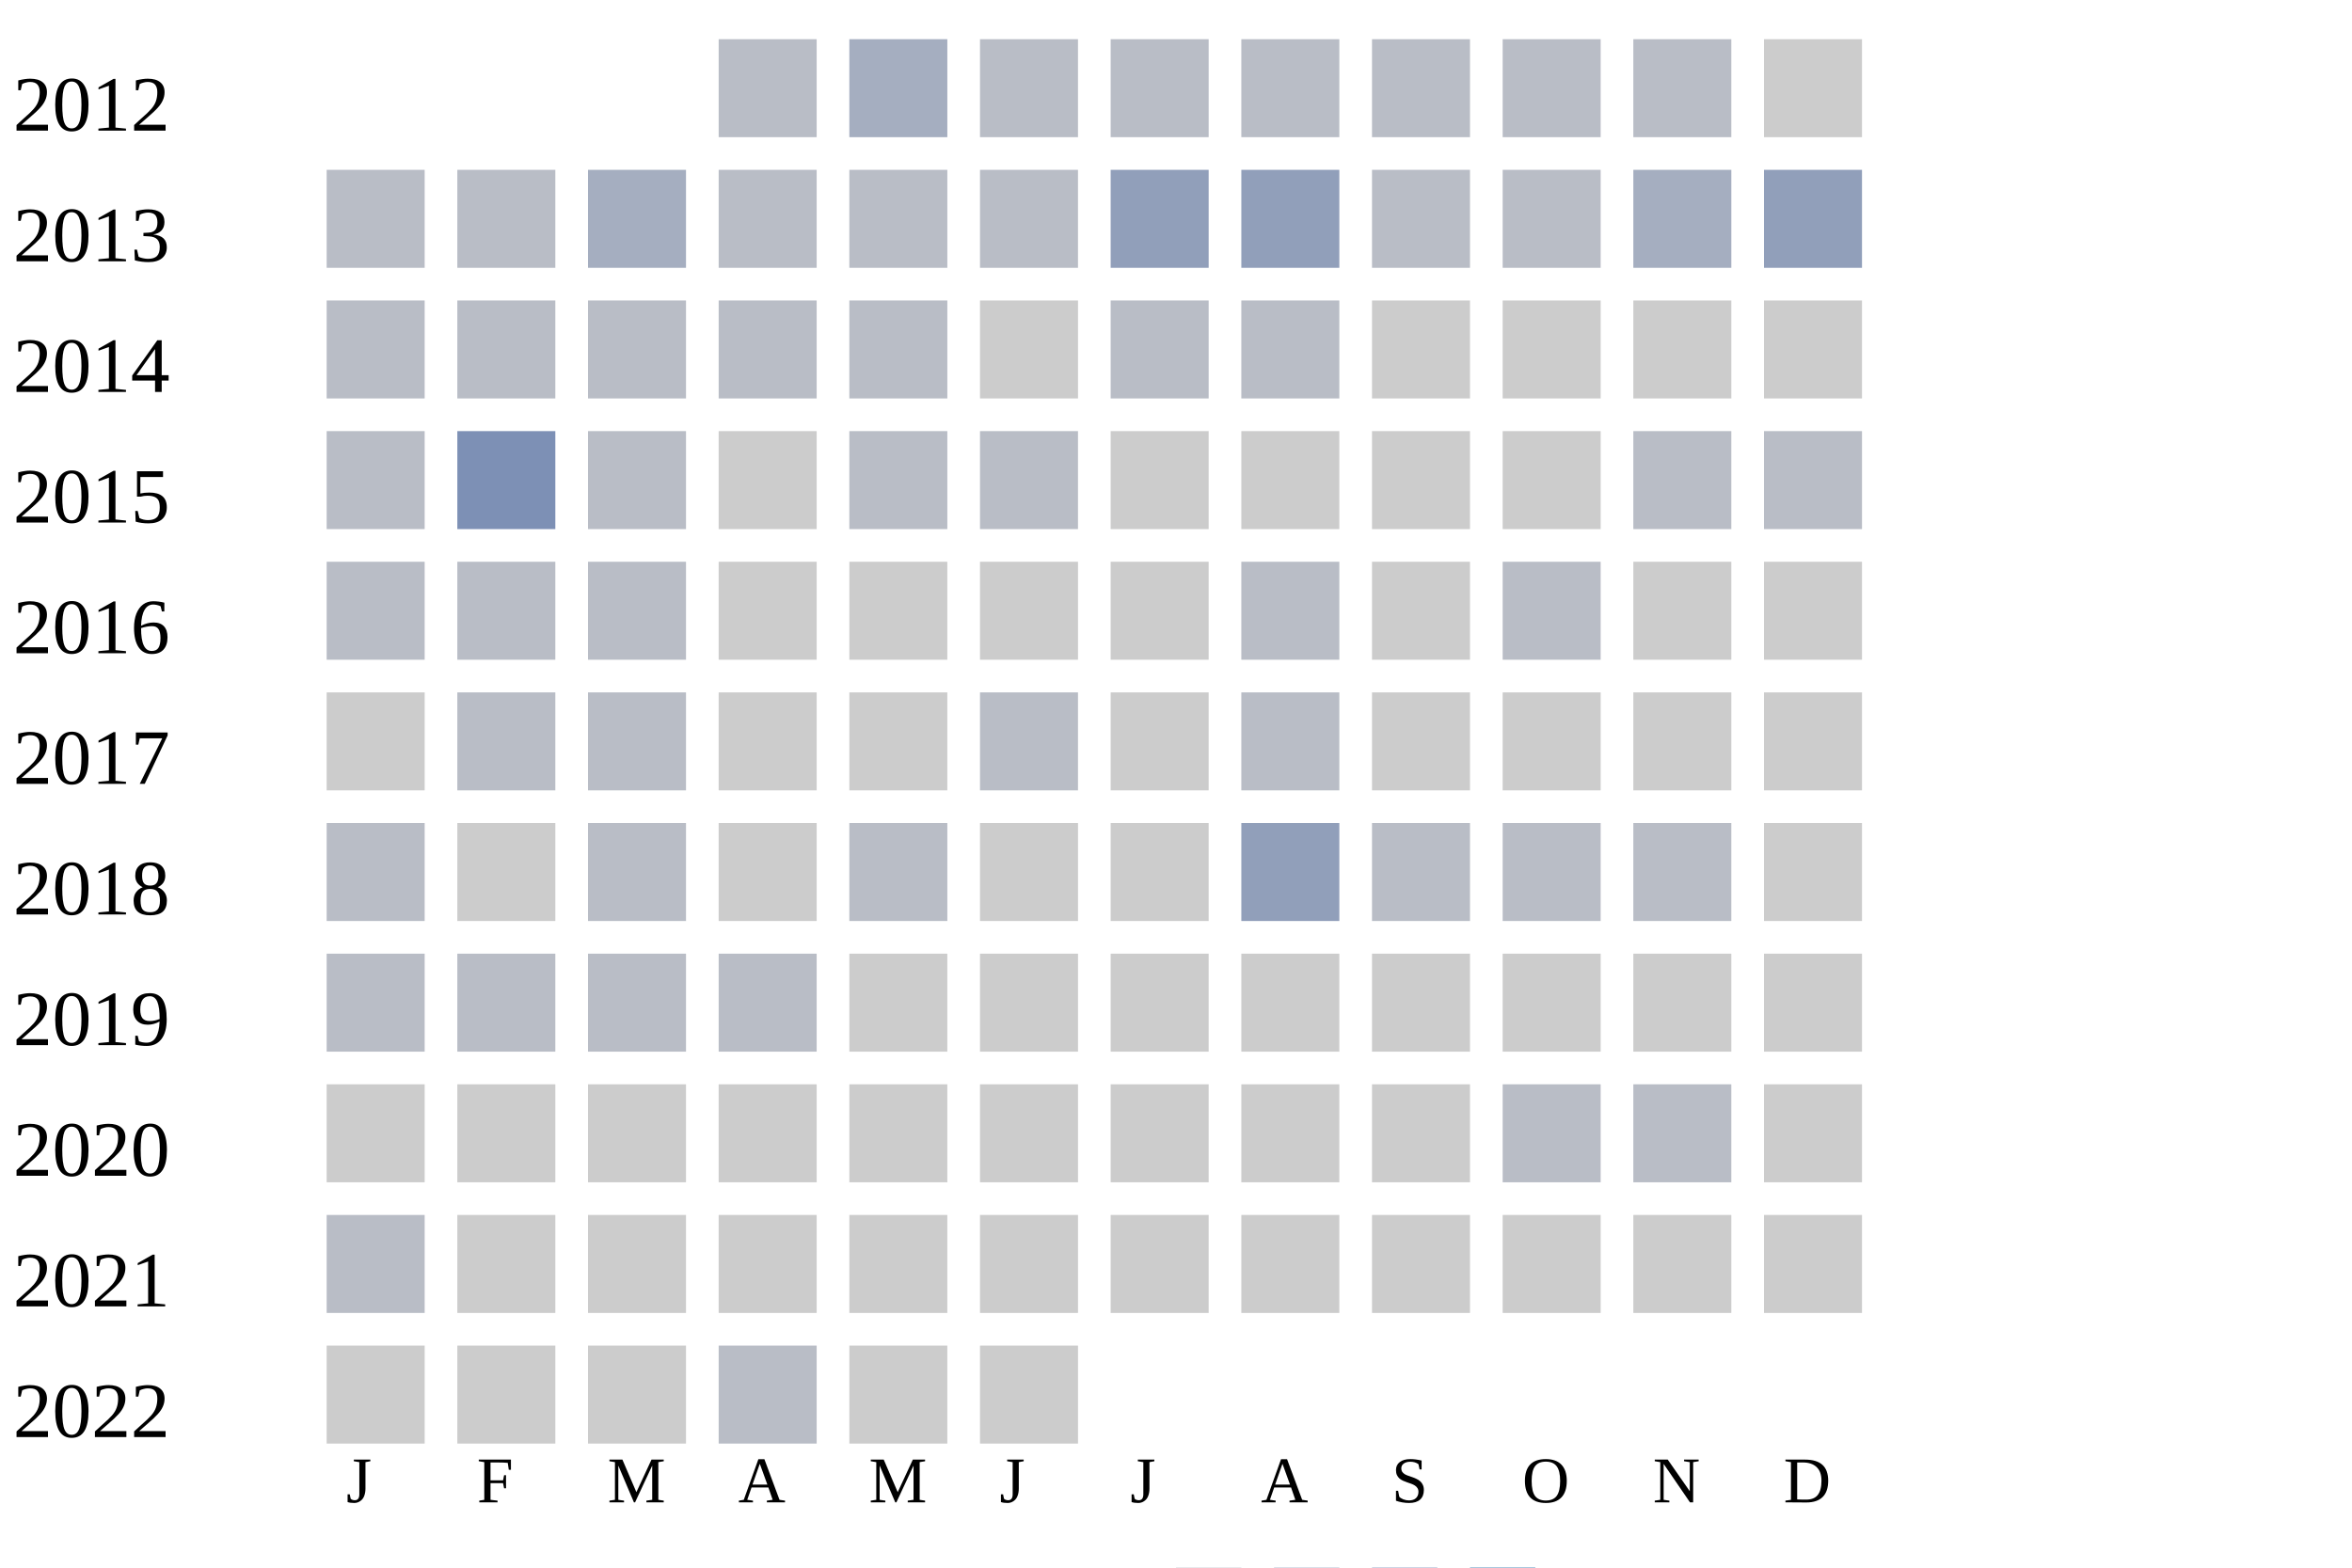
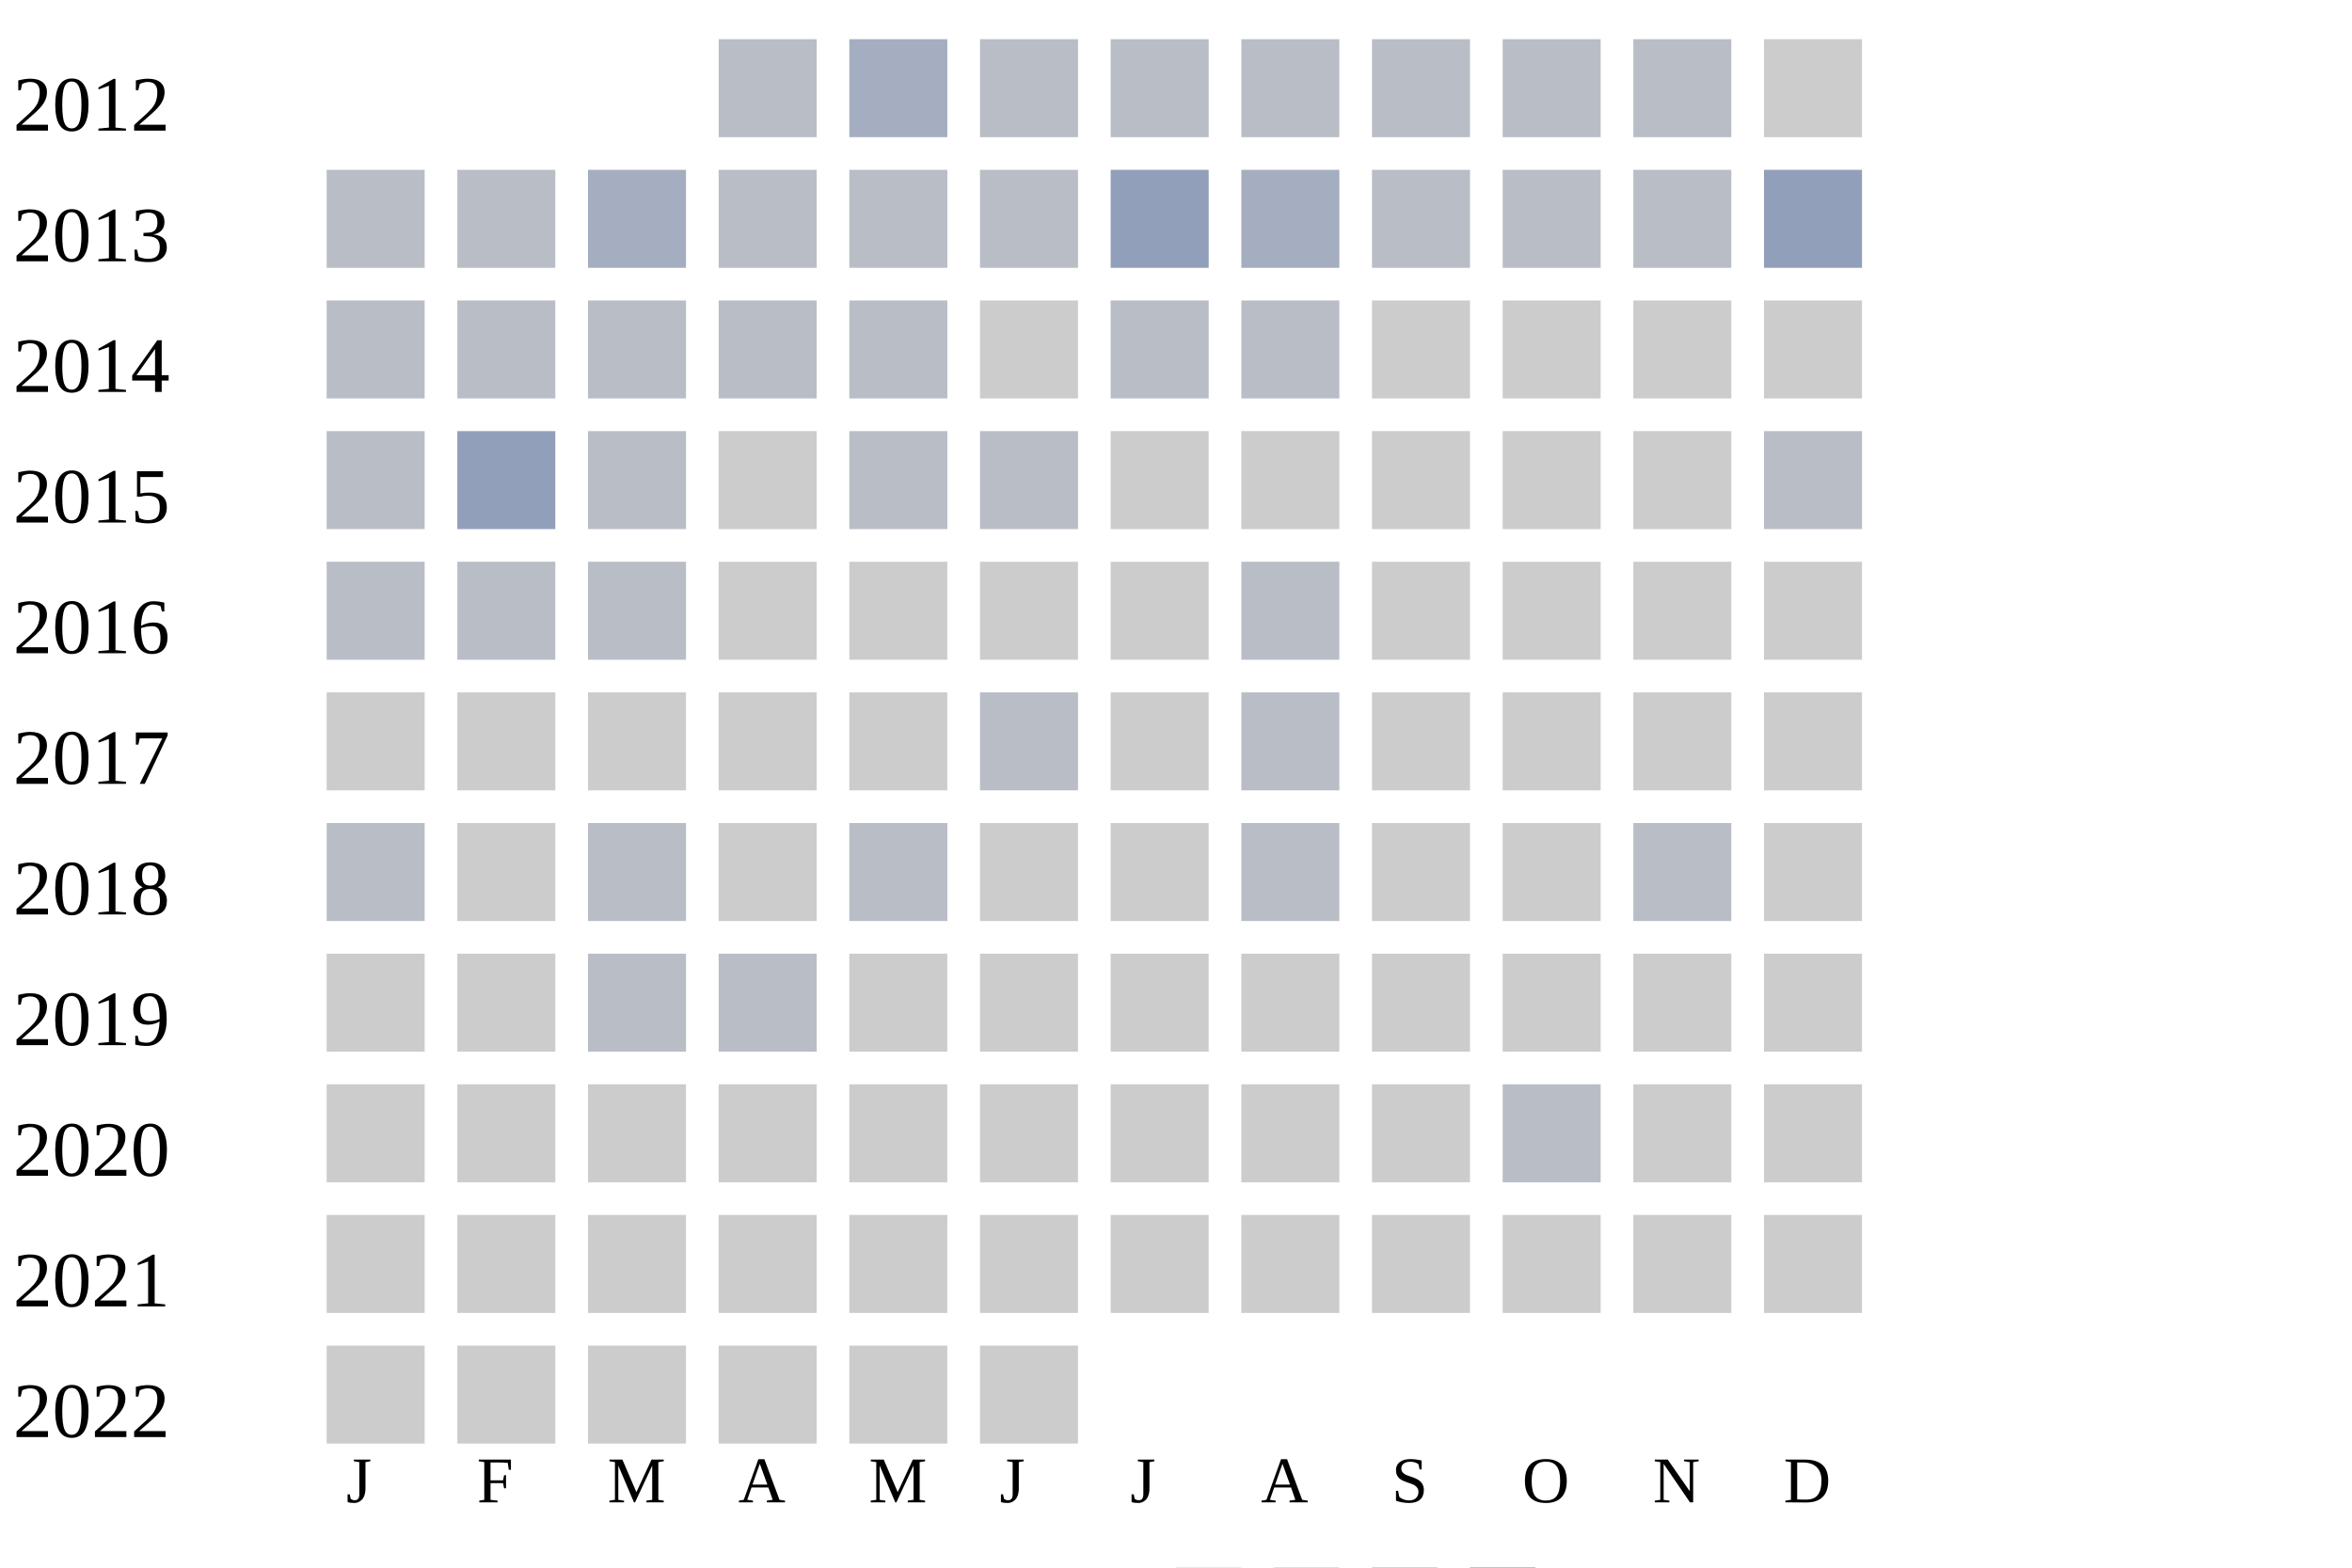
<svg xmlns="http://www.w3.org/2000/svg" width="360" height="240">
  <g transform="translate(0 0)">
    <text x="2" y="20">2012</text>
    <rect x="110" y="6" width="15" height="15" fill="#b9bdc6" />
    <rect x="130" y="6" width="15" height="15" fill="#a5aec0" />
    <rect x="150" y="6" width="15" height="15" fill="#b9bdc6" />
    <rect x="170" y="6" width="15" height="15" fill="#b9bdc6" />
    <rect x="190" y="6" width="15" height="15" fill="#b9bdc6" />
    <rect x="210" y="6" width="15" height="15" fill="#b9bdc6" />
    <rect x="230" y="6" width="15" height="15" fill="#b9bdc6" />
    <rect x="250" y="6" width="15" height="15" fill="#b9bdc6" />
    <rect x="270" y="6" width="15" height="15" fill="#cccccc" />
  </g>
  <g transform="translate(0 20)">
    <text x="2" y="20">2013</text>
    <rect x="50" y="6" width="15" height="15" fill="#b9bdc6" />
    <rect x="70" y="6" width="15" height="15" fill="#b9bdc6" />
    <rect x="90" y="6" width="15" height="15" fill="#a5aec0" />
    <rect x="110" y="6" width="15" height="15" fill="#b9bdc6" />
    <rect x="130" y="6" width="15" height="15" fill="#b9bdc6" />
    <rect x="150" y="6" width="15" height="15" fill="#b9bdc6" />
    <rect x="170" y="6" width="15" height="15" fill="#919fba" />
-     <rect x="190" y="6" width="15" height="15" fill="#919fba" />
+     <rect x="190" y="6" width="15" height="15" fill="#a5aec0" />
    <rect x="210" y="6" width="15" height="15" fill="#b9bdc6" />
    <rect x="230" y="6" width="15" height="15" fill="#b9bdc6" />
-     <rect x="250" y="6" width="15" height="15" fill="#a5aec0" />
+     <rect x="250" y="6" width="15" height="15" fill="#b9bdc6" />
    <rect x="270" y="6" width="15" height="15" fill="#919fba" />
  </g>
  <g transform="translate(0 40)">
    <text x="2" y="20">2014</text>
    <rect x="50" y="6" width="15" height="15" fill="#b9bdc6" />
    <rect x="70" y="6" width="15" height="15" fill="#b9bdc6" />
    <rect x="90" y="6" width="15" height="15" fill="#b9bdc6" />
    <rect x="110" y="6" width="15" height="15" fill="#b9bdc6" />
    <rect x="130" y="6" width="15" height="15" fill="#b9bdc6" />
    <rect x="150" y="6" width="15" height="15" fill="#cccccc" />
    <rect x="170" y="6" width="15" height="15" fill="#b9bdc6" />
    <rect x="190" y="6" width="15" height="15" fill="#b9bdc6" />
    <rect x="210" y="6" width="15" height="15" fill="#cccccc" />
    <rect x="230" y="6" width="15" height="15" fill="#cccccc" />
    <rect x="250" y="6" width="15" height="15" fill="#cccccc" />
    <rect x="270" y="6" width="15" height="15" fill="#cccccc" />
  </g>
  <g transform="translate(0 60)">
    <text x="2" y="20">2015</text>
    <rect x="50" y="6" width="15" height="15" fill="#b9bdc6" />
-     <rect x="70" y="6" width="15" height="15" fill="#7d90b5" />
+     <rect x="70" y="6" width="15" height="15" fill="#919fba" />
    <rect x="90" y="6" width="15" height="15" fill="#b9bdc6" />
    <rect x="110" y="6" width="15" height="15" fill="#cccccc" />
    <rect x="130" y="6" width="15" height="15" fill="#b9bdc6" />
    <rect x="150" y="6" width="15" height="15" fill="#b9bdc6" />
    <rect x="170" y="6" width="15" height="15" fill="#cccccc" />
    <rect x="190" y="6" width="15" height="15" fill="#cccccc" />
    <rect x="210" y="6" width="15" height="15" fill="#cccccc" />
    <rect x="230" y="6" width="15" height="15" fill="#cccccc" />
-     <rect x="250" y="6" width="15" height="15" fill="#b9bdc6" />
+     <rect x="250" y="6" width="15" height="15" fill="#cccccc" />
    <rect x="270" y="6" width="15" height="15" fill="#b9bdc6" />
  </g>
  <g transform="translate(0 80)">
    <text x="2" y="20">2016</text>
    <rect x="50" y="6" width="15" height="15" fill="#b9bdc6" />
    <rect x="70" y="6" width="15" height="15" fill="#b9bdc6" />
    <rect x="90" y="6" width="15" height="15" fill="#b9bdc6" />
    <rect x="110" y="6" width="15" height="15" fill="#cccccc" />
    <rect x="130" y="6" width="15" height="15" fill="#cccccc" />
    <rect x="150" y="6" width="15" height="15" fill="#cccccc" />
    <rect x="170" y="6" width="15" height="15" fill="#cccccc" />
    <rect x="190" y="6" width="15" height="15" fill="#b9bdc6" />
    <rect x="210" y="6" width="15" height="15" fill="#cccccc" />
-     <rect x="230" y="6" width="15" height="15" fill="#b9bdc6" />
+     <rect x="230" y="6" width="15" height="15" fill="#cccccc" />
    <rect x="250" y="6" width="15" height="15" fill="#cccccc" />
    <rect x="270" y="6" width="15" height="15" fill="#cccccc" />
  </g>
  <g transform="translate(0 100)">
    <text x="2" y="20">2017</text>
    <rect x="50" y="6" width="15" height="15" fill="#cccccc" />
-     <rect x="70" y="6" width="15" height="15" fill="#b9bdc6" />
-     <rect x="90" y="6" width="15" height="15" fill="#b9bdc6" />
+     <rect x="70" y="6" width="15" height="15" fill="#cccccc" />
+     <rect x="90" y="6" width="15" height="15" fill="#cccccc" />
    <rect x="110" y="6" width="15" height="15" fill="#cccccc" />
    <rect x="130" y="6" width="15" height="15" fill="#cccccc" />
    <rect x="150" y="6" width="15" height="15" fill="#b9bdc6" />
    <rect x="170" y="6" width="15" height="15" fill="#cccccc" />
    <rect x="190" y="6" width="15" height="15" fill="#b9bdc6" />
    <rect x="210" y="6" width="15" height="15" fill="#cccccc" />
    <rect x="230" y="6" width="15" height="15" fill="#cccccc" />
    <rect x="250" y="6" width="15" height="15" fill="#cccccc" />
    <rect x="270" y="6" width="15" height="15" fill="#cccccc" />
  </g>
  <g transform="translate(0 120)">
    <text x="2" y="20">2018</text>
    <rect x="50" y="6" width="15" height="15" fill="#b9bdc6" />
    <rect x="70" y="6" width="15" height="15" fill="#cccccc" />
    <rect x="90" y="6" width="15" height="15" fill="#b9bdc6" />
    <rect x="110" y="6" width="15" height="15" fill="#cccccc" />
    <rect x="130" y="6" width="15" height="15" fill="#b9bdc6" />
    <rect x="150" y="6" width="15" height="15" fill="#cccccc" />
    <rect x="170" y="6" width="15" height="15" fill="#cccccc" />
-     <rect x="190" y="6" width="15" height="15" fill="#919fba" />
-     <rect x="210" y="6" width="15" height="15" fill="#b9bdc6" />
-     <rect x="230" y="6" width="15" height="15" fill="#b9bdc6" />
+     <rect x="190" y="6" width="15" height="15" fill="#b9bdc6" />
+     <rect x="210" y="6" width="15" height="15" fill="#cccccc" />
+     <rect x="230" y="6" width="15" height="15" fill="#cccccc" />
    <rect x="250" y="6" width="15" height="15" fill="#b9bdc6" />
    <rect x="270" y="6" width="15" height="15" fill="#cccccc" />
  </g>
  <g transform="translate(0 140)">
    <text x="2" y="20">2019</text>
-     <rect x="50" y="6" width="15" height="15" fill="#b9bdc6" />
-     <rect x="70" y="6" width="15" height="15" fill="#b9bdc6" />
+     <rect x="50" y="6" width="15" height="15" fill="#cccccc" />
+     <rect x="70" y="6" width="15" height="15" fill="#cccccc" />
    <rect x="90" y="6" width="15" height="15" fill="#b9bdc6" />
    <rect x="110" y="6" width="15" height="15" fill="#b9bdc6" />
    <rect x="130" y="6" width="15" height="15" fill="#cccccc" />
    <rect x="150" y="6" width="15" height="15" fill="#cccccc" />
    <rect x="170" y="6" width="15" height="15" fill="#cccccc" />
    <rect x="190" y="6" width="15" height="15" fill="#cccccc" />
    <rect x="210" y="6" width="15" height="15" fill="#cccccc" />
    <rect x="230" y="6" width="15" height="15" fill="#cccccc" />
    <rect x="250" y="6" width="15" height="15" fill="#cccccc" />
    <rect x="270" y="6" width="15" height="15" fill="#cccccc" />
  </g>
  <g transform="translate(0 160)">
    <text x="2" y="20">2020</text>
    <rect x="50" y="6" width="15" height="15" fill="#cccccc" />
    <rect x="70" y="6" width="15" height="15" fill="#cccccc" />
    <rect x="90" y="6" width="15" height="15" fill="#cccccc" />
    <rect x="110" y="6" width="15" height="15" fill="#cccccc" />
    <rect x="130" y="6" width="15" height="15" fill="#cccccc" />
    <rect x="150" y="6" width="15" height="15" fill="#cccccc" />
    <rect x="170" y="6" width="15" height="15" fill="#cccccc" />
    <rect x="190" y="6" width="15" height="15" fill="#cccccc" />
    <rect x="210" y="6" width="15" height="15" fill="#cccccc" />
    <rect x="230" y="6" width="15" height="15" fill="#b9bdc6" />
-     <rect x="250" y="6" width="15" height="15" fill="#b9bdc6" />
+     <rect x="250" y="6" width="15" height="15" fill="#cccccc" />
    <rect x="270" y="6" width="15" height="15" fill="#cccccc" />
  </g>
  <g transform="translate(0 180)">
    <text x="2" y="20">2021</text>
-     <rect x="50" y="6" width="15" height="15" fill="#b9bdc6" />
+     <rect x="50" y="6" width="15" height="15" fill="#cccccc" />
    <rect x="70" y="6" width="15" height="15" fill="#cccccc" />
    <rect x="90" y="6" width="15" height="15" fill="#cccccc" />
    <rect x="110" y="6" width="15" height="15" fill="#cccccc" />
    <rect x="130" y="6" width="15" height="15" fill="#cccccc" />
    <rect x="150" y="6" width="15" height="15" fill="#cccccc" />
    <rect x="170" y="6" width="15" height="15" fill="#cccccc" />
    <rect x="190" y="6" width="15" height="15" fill="#cccccc" />
    <rect x="210" y="6" width="15" height="15" fill="#cccccc" />
    <rect x="230" y="6" width="15" height="15" fill="#cccccc" />
    <rect x="250" y="6" width="15" height="15" fill="#cccccc" />
    <rect x="270" y="6" width="15" height="15" fill="#cccccc" />
  </g>
  <g transform="translate(0 200)">
    <text x="2" y="20">2022</text>
    <rect x="50" y="6" width="15" height="15" fill="#cccccc" />
    <rect x="70" y="6" width="15" height="15" fill="#cccccc" />
    <rect x="90" y="6" width="15" height="15" fill="#cccccc" />
-     <rect x="110" y="6" width="15" height="15" fill="#b9bdc6" />
+     <rect x="110" y="6" width="15" height="15" fill="#cccccc" />
    <rect x="130" y="6" width="15" height="15" fill="#cccccc" />
    <rect x="150" y="6" width="15" height="15" fill="#cccccc" />
  </g>
  <text style="font-size: 10px; text-align: center" x="53" y="230">J</text>
  <text style="font-size: 10px; text-align: center" x="73" y="230">F</text>
  <text style="font-size: 10px; text-align: center" x="93" y="230">M</text>
  <text style="font-size: 10px; text-align: center" x="113" y="230">A</text>
  <text style="font-size: 10px; text-align: center" x="133" y="230">M</text>
  <text style="font-size: 10px; text-align: center" x="153" y="230">J</text>
  <text style="font-size: 10px; text-align: center" x="173" y="230">J</text>
  <text style="font-size: 10px; text-align: center" x="193" y="230">A</text>
  <text style="font-size: 10px; text-align: center" x="213" y="230">S</text>
  <text style="font-size: 10px; text-align: center" x="233" y="230">O</text>
  <text style="font-size: 10px; text-align: center" x="253" y="230">N</text>
  <text style="font-size: 10px; text-align: center" x="273" y="230">D</text>
  <text style="font-size: 10px;" x="155" y="249">Less</text>
  <rect fill="#b9bdc6" width="10" height="10" x="180" y="240" />
  <rect fill="#919fba" width="10" height="10" x="195" y="240" />
  <rect fill="#6882ae" width="10" height="10" x="210" y="240" />
  <rect fill="#005a9c" width="10" height="10" x="225" y="240" />
  <text x="240" y="249" style="font-size: 10px;">More</text>
</svg>
